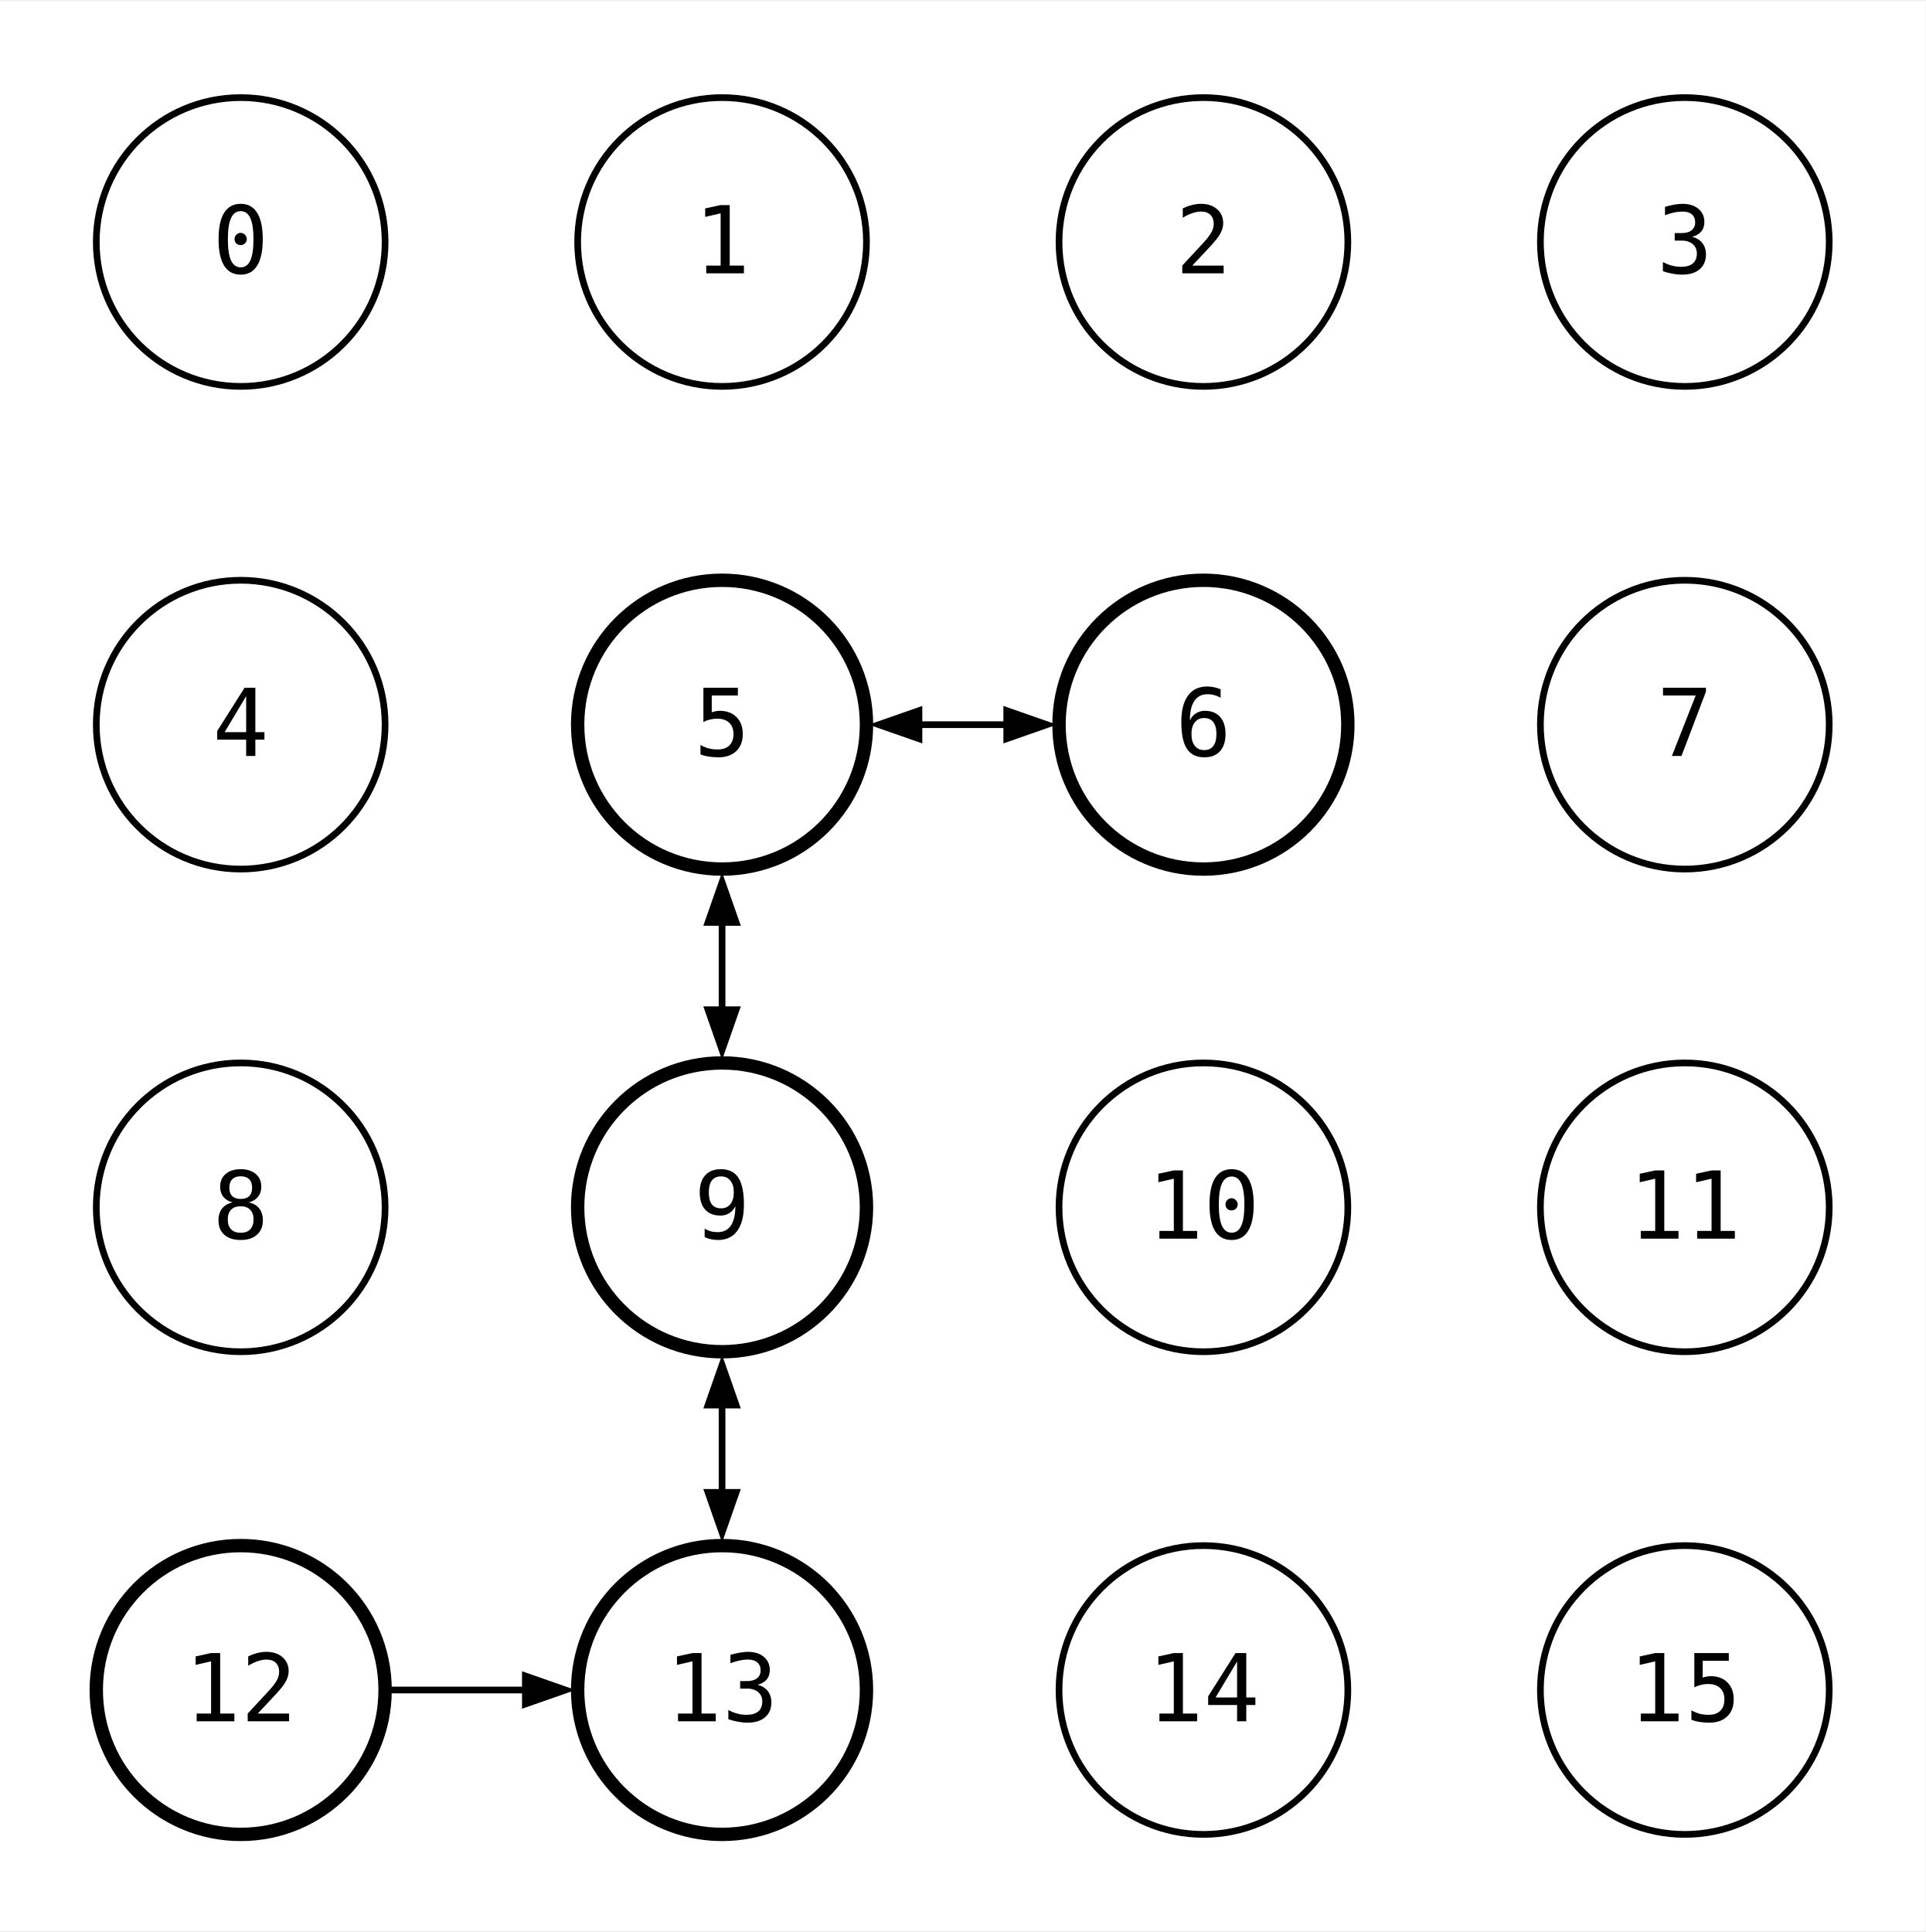
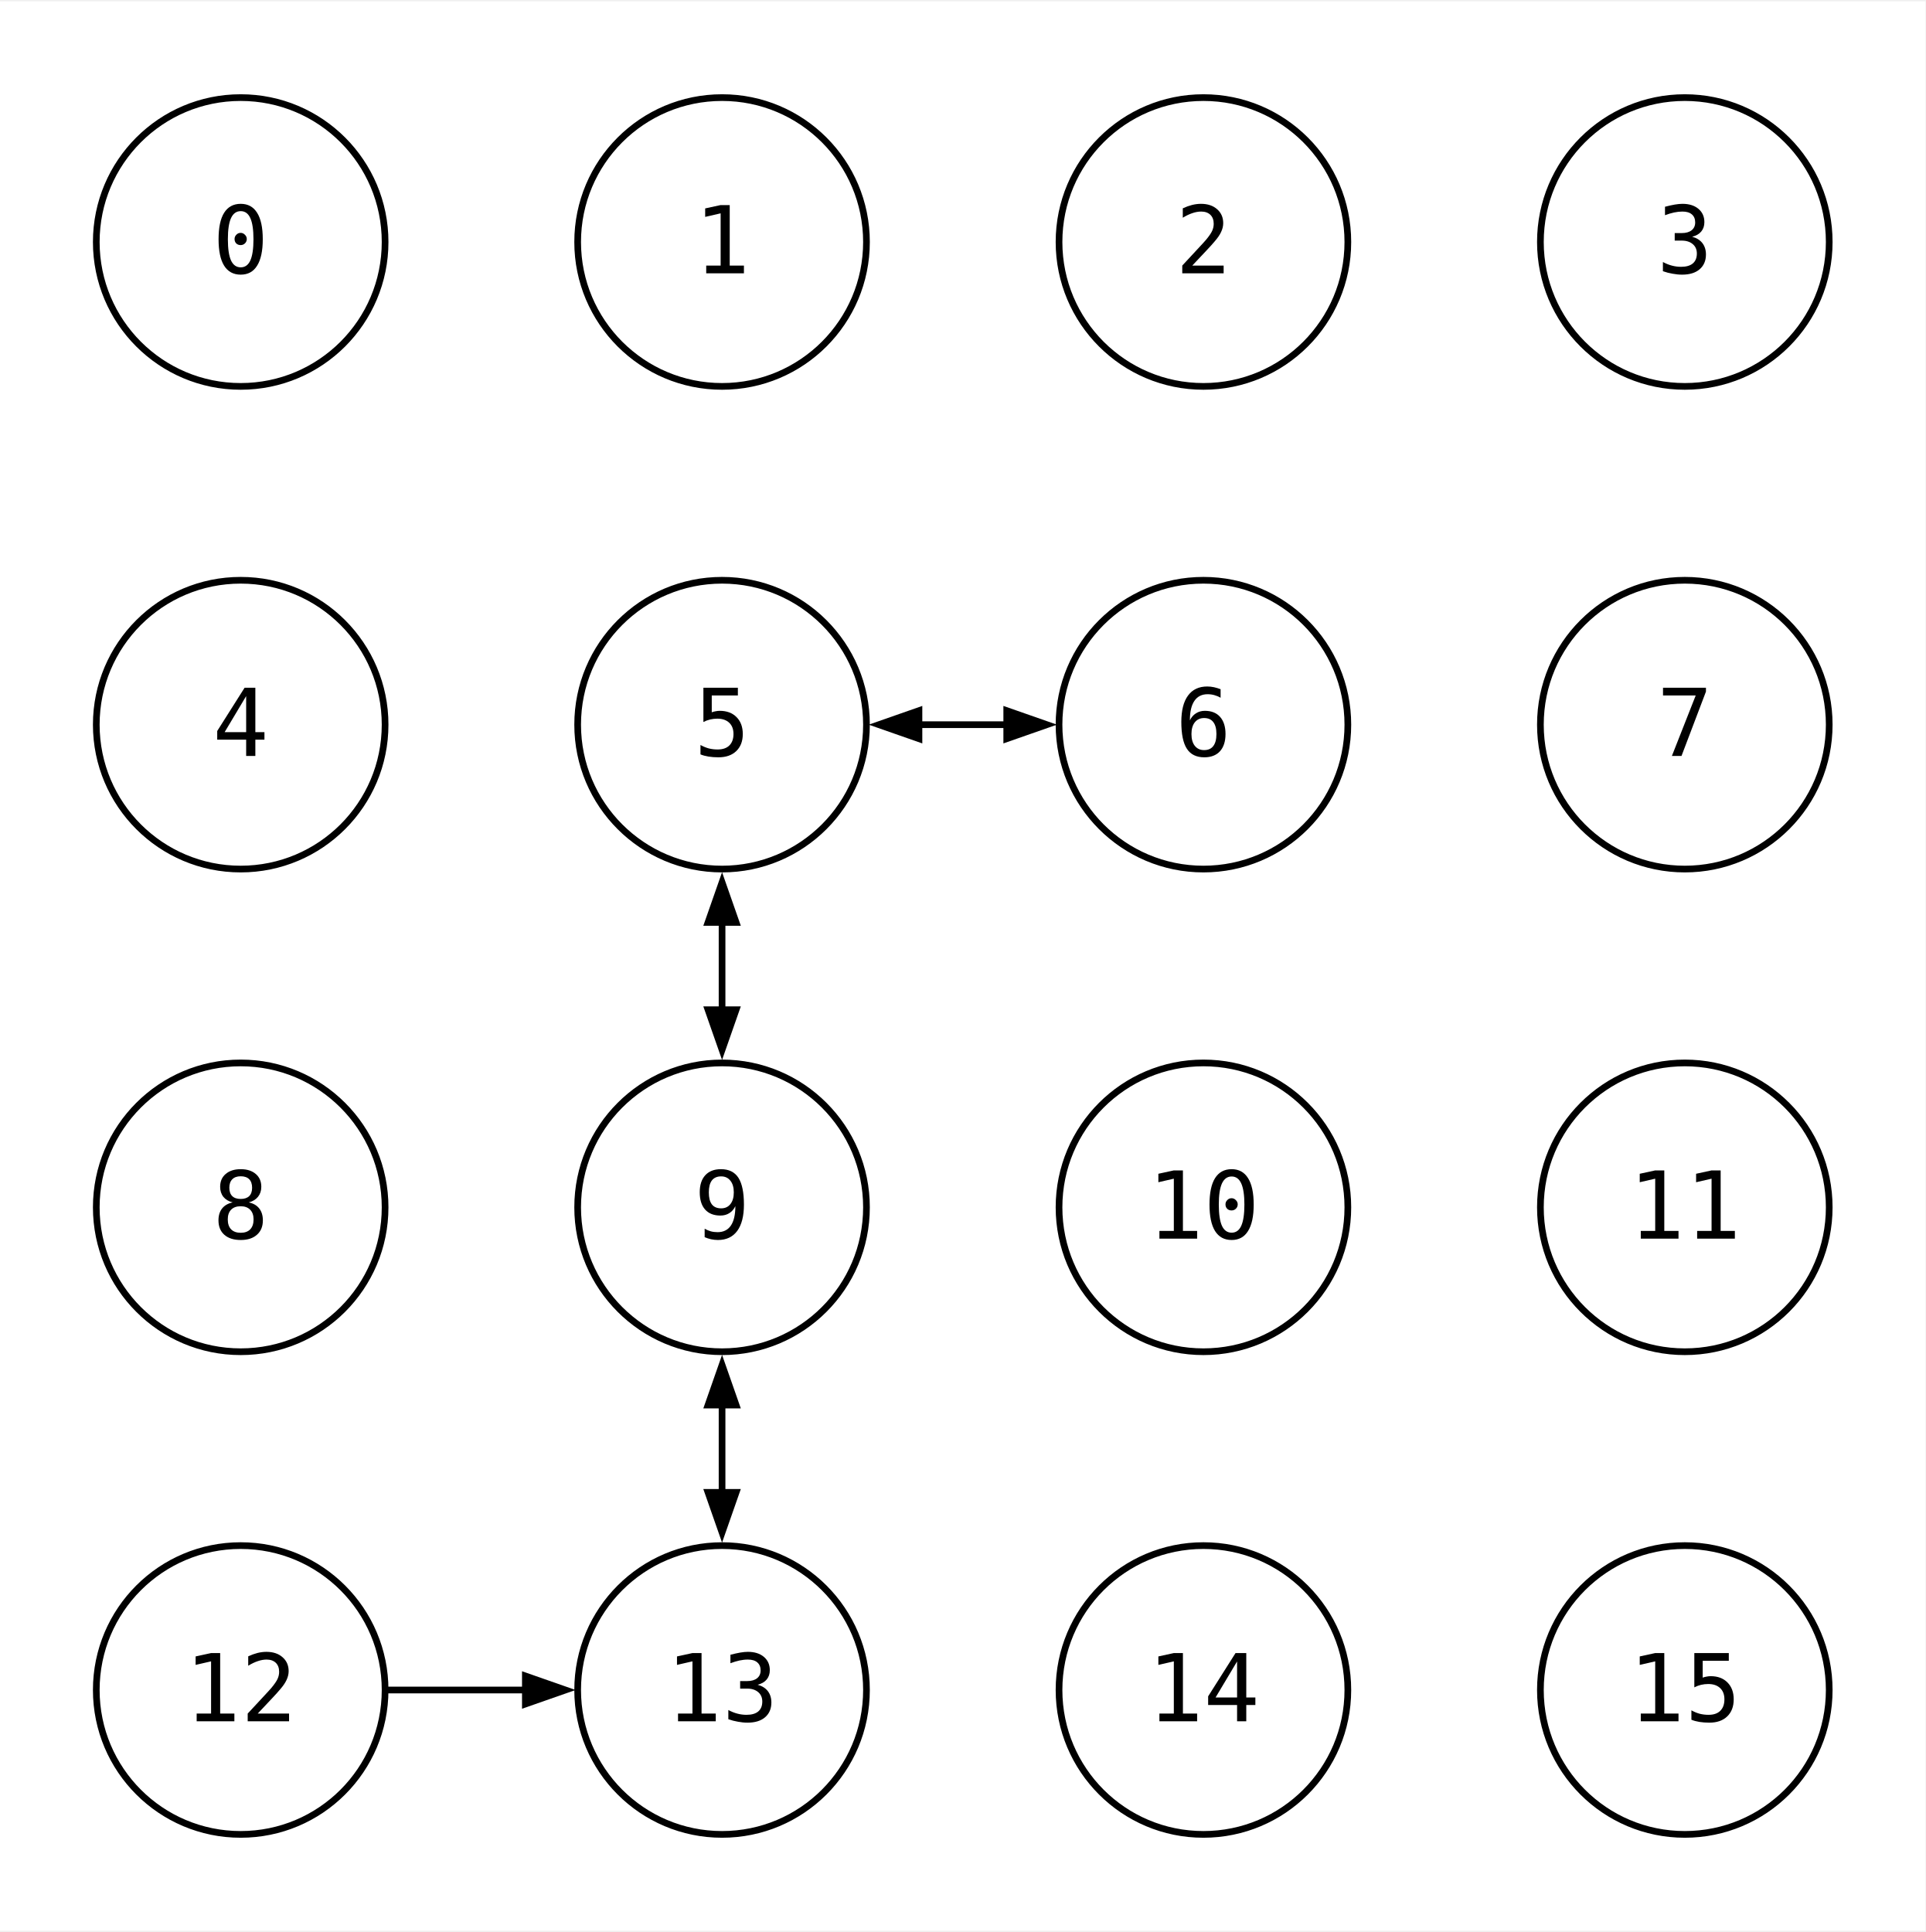
<svg xmlns="http://www.w3.org/2000/svg" width="288pt" height="289pt" viewBox="0.00 0.00 288.00 288.60">
  <g id="graph0" class="graph" transform="scale(1 1) rotate(0) translate(14.4 274.2)">
    <polygon fill="white" stroke="none" points="-14.4,14.4 -14.4,-274.2 273.6,-274.2 273.6,14.4 -14.4,14.4" />
    <g id="node1" class="node">
-       <ellipse fill="none" stroke="black" stroke-width="2" cx="93.6" cy="-166" rx="21.6" ry="21.6" />
+       <ellipse fill="none" stroke="black" cx="93.6" cy="-166" rx="21.6" ry="21.6" />
      <text text-anchor="middle" x="93.6" y="-161.32" font-family="monospace" font-size="14.00">5</text>
    </g>
    <g id="node2" class="node">
-       <ellipse fill="none" stroke="black" stroke-width="2" cx="165.6" cy="-166" rx="21.6" ry="21.6" />
+       <ellipse fill="none" stroke="black" cx="165.6" cy="-166" rx="21.6" ry="21.6" />
      <text text-anchor="middle" x="165.6" y="-161.32" font-family="monospace" font-size="14.00">6</text>
    </g>
    <g id="edge1" class="edge">
      <path fill="none" stroke="black" d="M123.02,-166C127.43,-166 131.85,-166 136.27,-166" />
      <polygon fill="black" stroke="black" points="123.05,-163.9 117.05,-166 123.05,-168.1 123.05,-163.9" />
      <polygon fill="black" stroke="black" points="136.18,-168.1 142.18,-166 136.18,-163.9 136.18,-168.1" />
    </g>
    <g id="node3" class="node">
-       <ellipse fill="none" stroke="black" stroke-width="2" cx="93.6" cy="-93.8" rx="21.6" ry="21.6" />
+       <ellipse fill="none" stroke="black" cx="93.6" cy="-93.8" rx="21.6" ry="21.6" />
      <text text-anchor="middle" x="93.6" y="-89.12" font-family="monospace" font-size="14.00">9</text>
    </g>
    <g id="edge2" class="edge">
      <path fill="none" stroke="black" d="M93.6,-136.61C93.6,-132.16 93.6,-127.57 93.6,-123.13" />
      <polygon fill="black" stroke="black" points="91.5,-136.42 93.6,-142.42 95.7,-136.42 91.5,-136.42" />
      <polygon fill="black" stroke="black" points="95.7,-123.36 93.6,-117.36 91.5,-123.36 95.7,-123.36" />
    </g>
    <g id="node11" class="node">
      <ellipse fill="none" stroke="black" cx="165.6" cy="-93.8" rx="21.6" ry="21.6" />
      <text text-anchor="middle" x="165.6" y="-89.12" font-family="monospace" font-size="14.00">10</text>
    </g>
-     <g id="node5" class="node">
-       <ellipse fill="none" stroke="black" stroke-width="2" cx="93.6" cy="-21.6" rx="21.6" ry="21.6" />
+     <g id="node4" class="node">
+       <ellipse fill="none" stroke="black" cx="93.6" cy="-21.6" rx="21.6" ry="21.6" />
      <text text-anchor="middle" x="93.6" y="-16.92" font-family="monospace" font-size="14.00">13</text>
    </g>
    <g id="edge3" class="edge">
      <path fill="none" stroke="black" d="M93.6,-64.41C93.6,-59.96 93.6,-55.37 93.6,-50.93" />
      <polygon fill="black" stroke="black" points="91.5,-64.22 93.6,-70.22 95.7,-64.22 91.5,-64.22" />
      <polygon fill="black" stroke="black" points="95.7,-51.16 93.6,-45.16 91.5,-51.16 95.7,-51.16" />
    </g>
-     <g id="node4" class="node">
-       <ellipse fill="none" stroke="black" stroke-width="2" cx="21.6" cy="-21.6" rx="21.6" ry="21.6" />
+     <g id="node5" class="node">
+       <ellipse fill="none" stroke="black" cx="21.6" cy="-21.6" rx="21.6" ry="21.6" />
      <text text-anchor="middle" x="21.6" y="-16.92" font-family="monospace" font-size="14.00">12</text>
    </g>
    <g id="edge4" class="edge">
      <path fill="none" stroke="black" d="M43.54,-21.6C50.43,-21.6 57.32,-21.6 64.22,-21.6" />
      <polygon fill="black" stroke="black" points="64.18,-23.7 70.18,-21.6 64.18,-19.5 64.18,-23.7" />
    </g>
    <g id="node6" class="node">
      <ellipse fill="none" stroke="black" cx="21.6" cy="-238.2" rx="21.6" ry="21.6" />
      <text text-anchor="middle" x="21.6" y="-233.52" font-family="monospace" font-size="14.00">0</text>
    </g>
    <g id="node7" class="node">
      <ellipse fill="none" stroke="black" cx="21.6" cy="-166" rx="21.6" ry="21.6" />
      <text text-anchor="middle" x="21.6" y="-161.32" font-family="monospace" font-size="14.00">4</text>
    </g>
    <g id="node8" class="node">
      <ellipse fill="none" stroke="black" cx="21.6" cy="-93.8" rx="21.6" ry="21.6" />
      <text text-anchor="middle" x="21.6" y="-89.12" font-family="monospace" font-size="14.00">8</text>
    </g>
    <g id="node9" class="node">
      <ellipse fill="none" stroke="black" cx="93.6" cy="-238.2" rx="21.6" ry="21.6" />
      <text text-anchor="middle" x="93.6" y="-233.52" font-family="monospace" font-size="14.00">1</text>
    </g>
    <g id="node10" class="node">
      <ellipse fill="none" stroke="black" cx="165.6" cy="-238.2" rx="21.6" ry="21.6" />
      <text text-anchor="middle" x="165.6" y="-233.52" font-family="monospace" font-size="14.00">2</text>
    </g>
    <g id="node12" class="node">
      <ellipse fill="none" stroke="black" cx="165.6" cy="-21.6" rx="21.6" ry="21.6" />
      <text text-anchor="middle" x="165.6" y="-16.92" font-family="monospace" font-size="14.00">14</text>
    </g>
    <g id="node13" class="node">
      <ellipse fill="none" stroke="black" cx="237.6" cy="-238.2" rx="21.6" ry="21.6" />
      <text text-anchor="middle" x="237.6" y="-233.52" font-family="monospace" font-size="14.00">3</text>
    </g>
    <g id="node14" class="node">
      <ellipse fill="none" stroke="black" cx="237.6" cy="-166" rx="21.6" ry="21.6" />
      <text text-anchor="middle" x="237.6" y="-161.32" font-family="monospace" font-size="14.00">7</text>
    </g>
    <g id="node15" class="node">
      <ellipse fill="none" stroke="black" cx="237.6" cy="-93.8" rx="21.6" ry="21.6" />
      <text text-anchor="middle" x="237.6" y="-89.12" font-family="monospace" font-size="14.00">11</text>
    </g>
    <g id="node16" class="node">
      <ellipse fill="none" stroke="black" cx="237.6" cy="-21.6" rx="21.6" ry="21.6" />
      <text text-anchor="middle" x="237.6" y="-16.92" font-family="monospace" font-size="14.00">15</text>
    </g>
  </g>
</svg>
